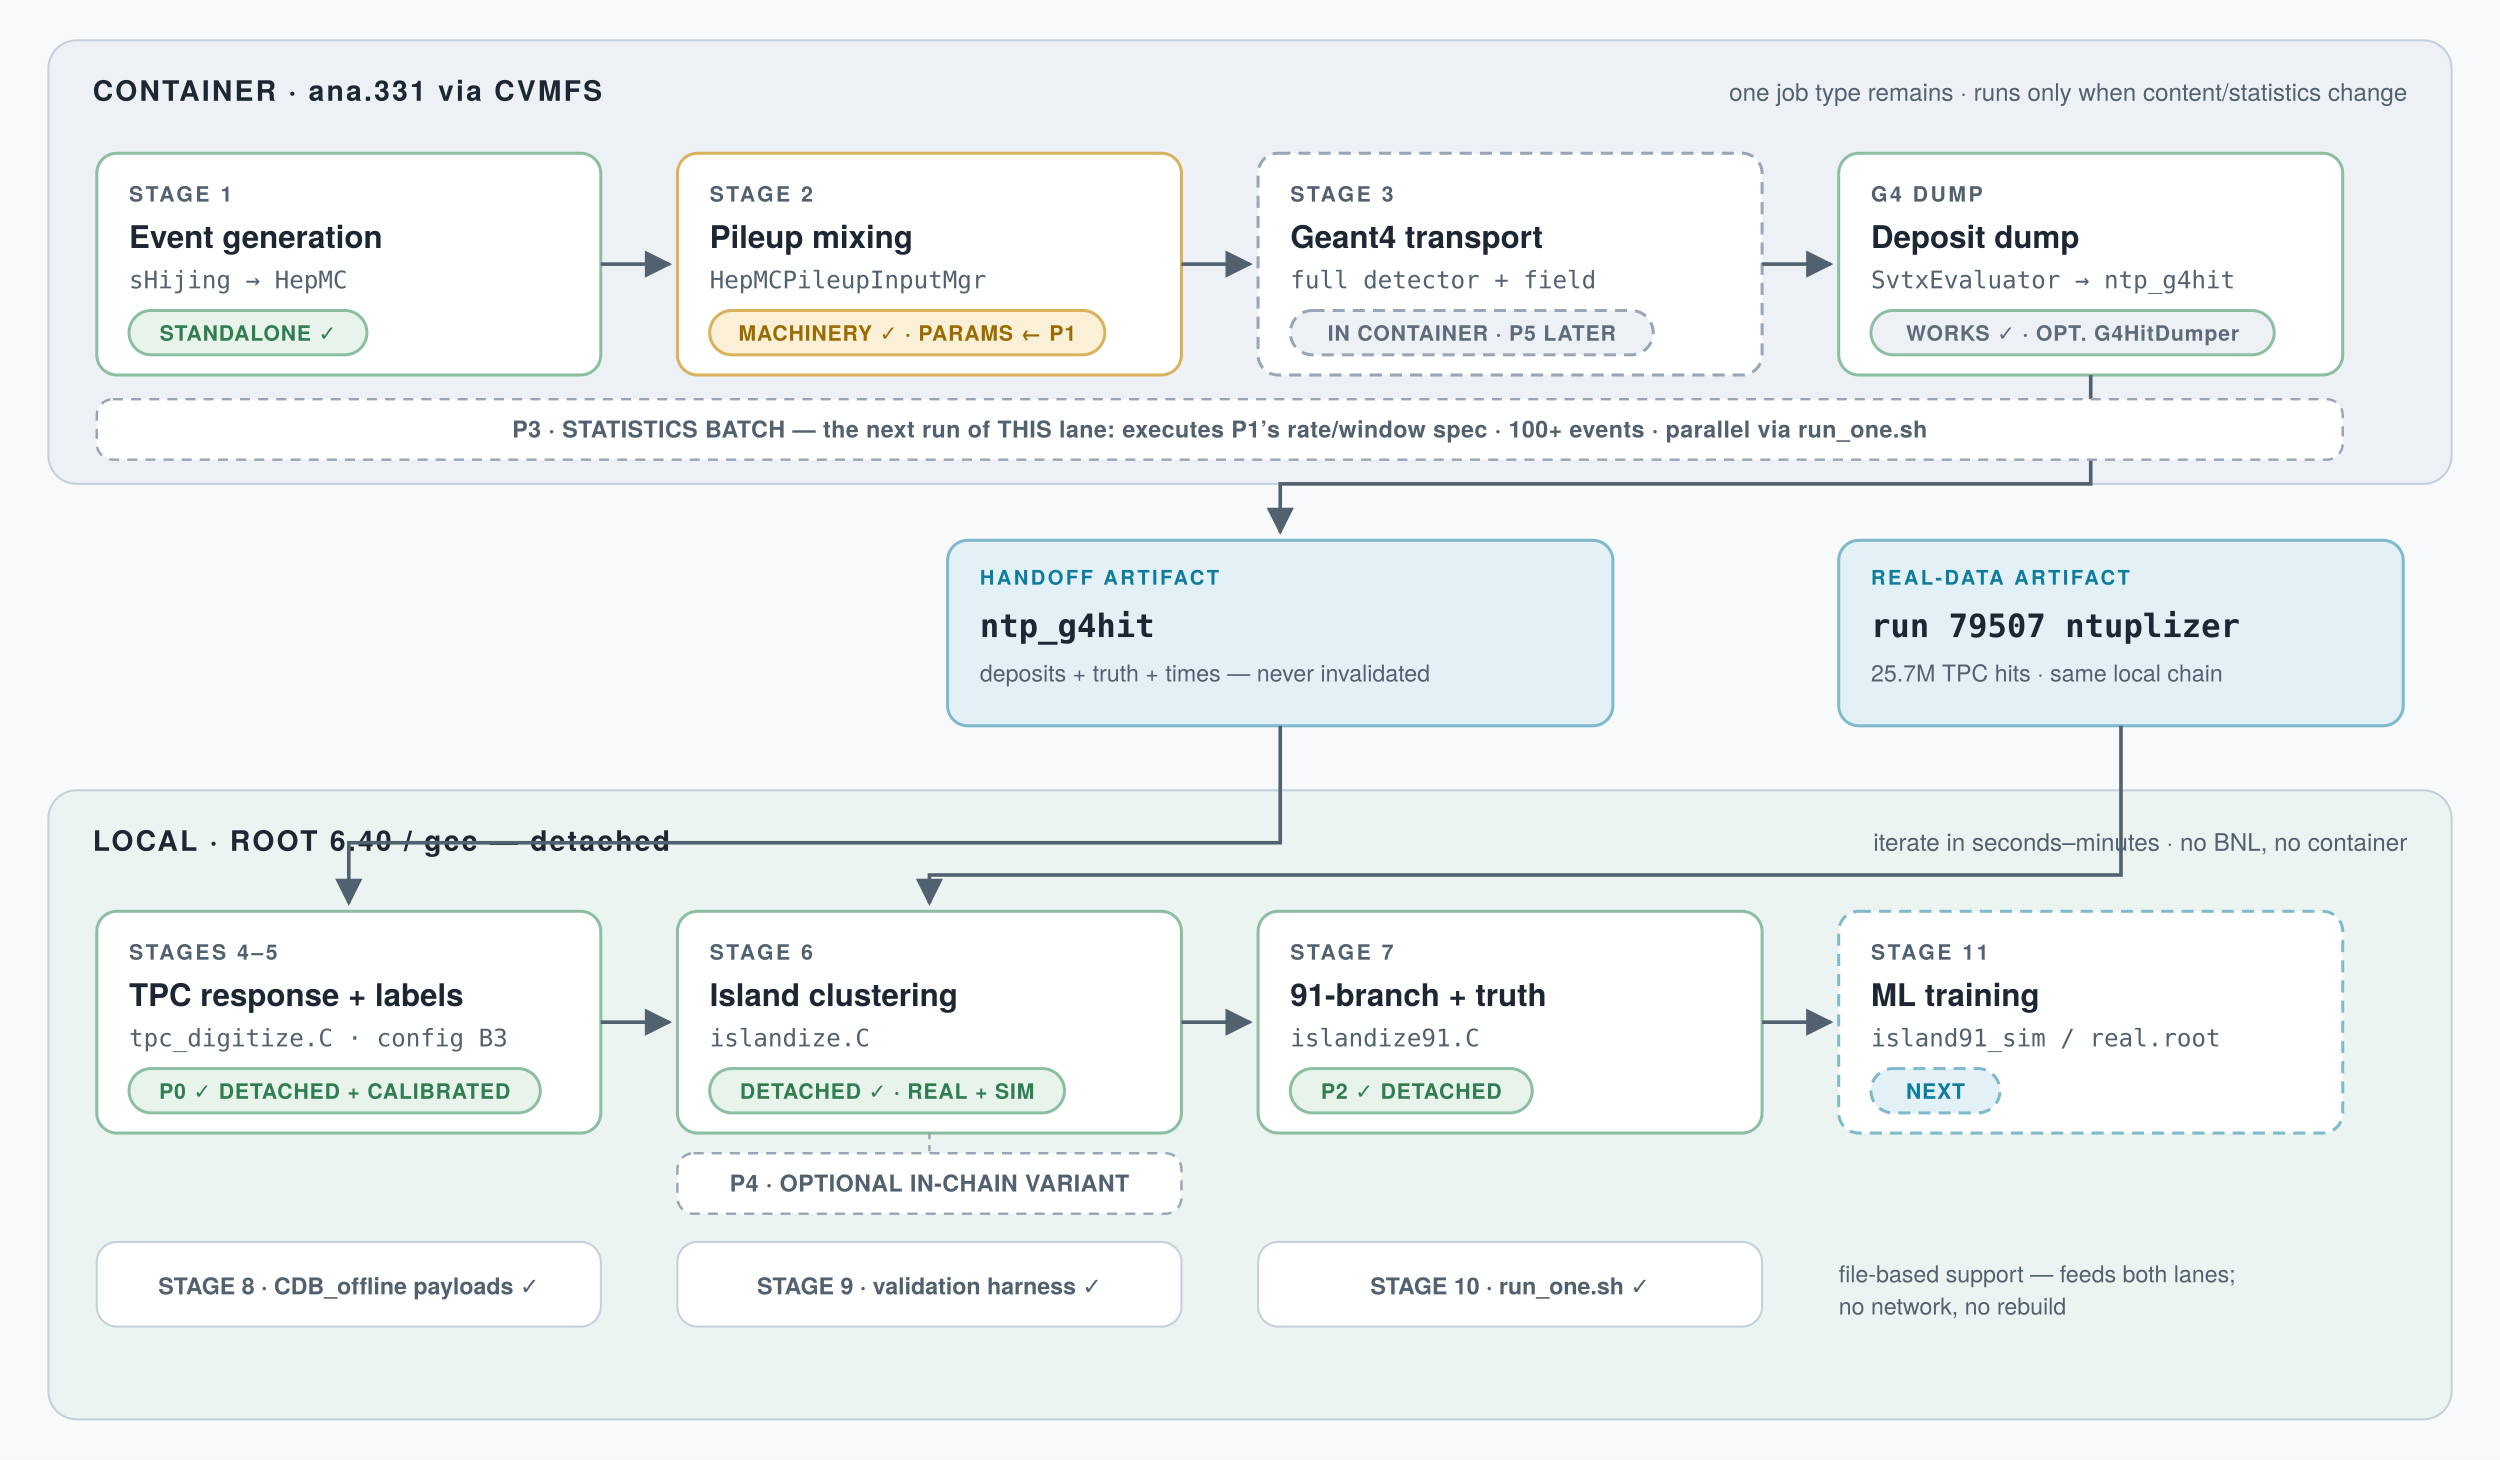
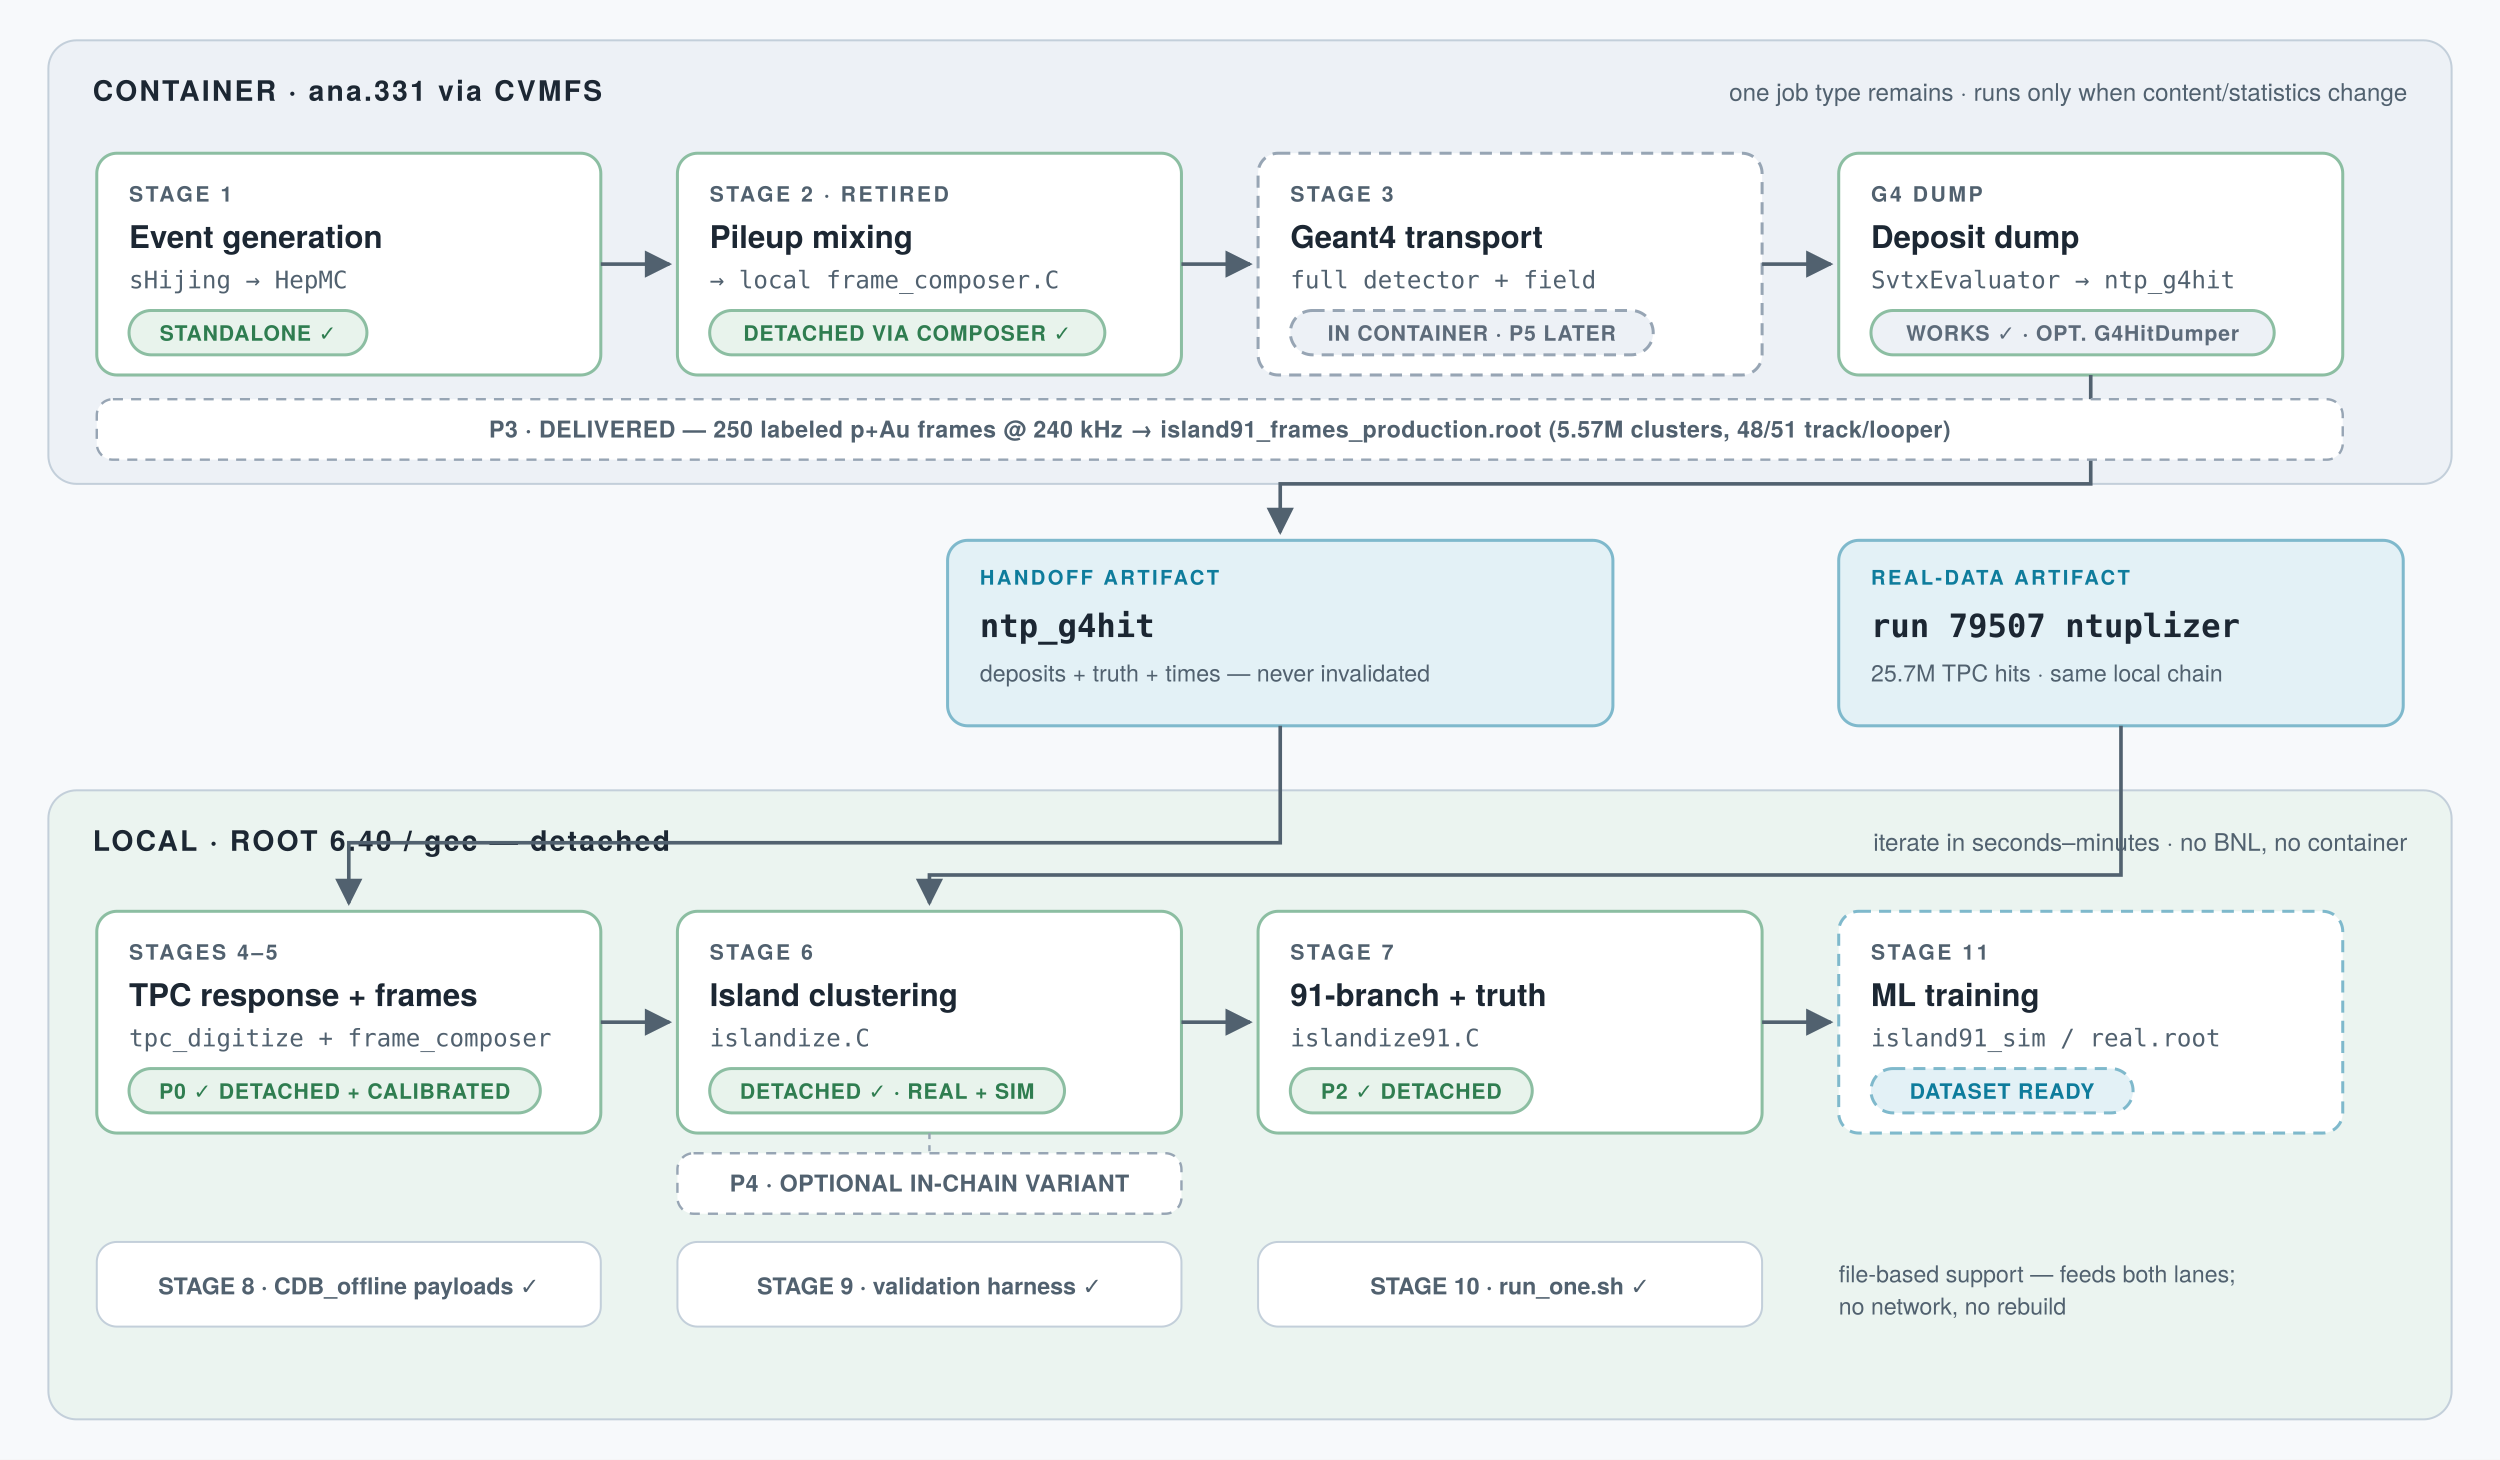
<svg xmlns="http://www.w3.org/2000/svg" viewBox="0 0 1240 724" role="img" aria-label="Pipeline detachment workflow">
  <defs>
    <marker id="ah" viewBox="0 0 10 10" refX="9" refY="5" markerWidth="7.5" markerHeight="7.5" orient="auto-start-reverse">
      <path d="M 0 0 L 10 5 L 0 10 z" class="ahead" />
    </marker>
  </defs>
  <style>
svg{width:100%;height:auto;display:block;font-family:"Avenir Next","Helvetica Neue","Segoe UI",system-ui,sans-serif}
.lane{fill:#EDF1F6;stroke:#C3CFDA;stroke-width:1}
.lane-l{fill:#EBF4F0}
.lanelabel{font-size:14px;font-weight:700;letter-spacing:.08em;fill:#1C2733}
.lanenote{font-size:12px;fill:#51616F}
.node rect{fill:#FFFFFF;stroke-width:1.5}
.node .eyebrow{font-size:10.5px;font-weight:700;letter-spacing:.12em;fill:#51616F}
.node .ntitle{font-size:15.5px;font-weight:700;fill:#1C2733}
.node .nsub{font-size:12px;fill:#51616F}
.mono{font-family:ui-monospace,"SF Mono","Cascadia Code",Consolas,monospace}
.st-done rect{stroke:#8CBEA2}
.st-amber rect{stroke:#D9B25C}
.st-future rect{stroke:#97A5B4;stroke-dasharray:6 4}
.st-next rect{stroke:#7FB9CC;stroke-dasharray:6 4}
.chip text{font-size:10.5px;font-weight:700;letter-spacing:.04em}
.ch-done rect{fill:#E8F3EC} .ch-done text{fill:#2F7D50}
.ch-amber rect{fill:#FAF0D7} .ch-amber text{fill:#9A6B00}
.ch-future rect{fill:#EDF1F6} .ch-future text{fill:#5D6B7A}
.ch-next rect{fill:#E3F1F6} .ch-next text{fill:#0E7C9C}
.art rect{fill:#E3F1F6;stroke:#7FB9CC;stroke-width:1.5}
.art .atag{font-size:10px;font-weight:700;letter-spacing:.12em;fill:#0E7C9C}
.art .atitle{font-size:16px;font-weight:700;fill:#1C2733}
.art .asub{font-size:11.5px;fill:#51616F}
.flow{fill:none;stroke:#51616F;stroke-width:1.8}
.ahead{fill:#51616F}
.rail rect{fill:#FFFFFF;stroke:#C3CFDA;stroke-width:1}
.rail text{font-size:11.5px;font-weight:600;fill:#51616F}
.rail .railnote{font-weight:400;font-size:11.5px}
.pnote rect{fill:#FFFFFF;stroke:#97A5B4;stroke-dasharray:5 4;stroke-width:1.2}
.pnote text{font-size:11.5px;font-weight:600;fill:#51616F;letter-spacing:.02em}
.plink{stroke:#97A5B4;stroke-width:1.2;stroke-dasharray:3 3;fill:none}
</style>
  <rect x="0" y="0" width="1240" height="724" fill="#F7F9FB" />
  <rect class="lane lane-c" x="24" y="20" width="1192" height="220" rx="14" />
  <text class="lanelabel" x="46" y="50">CONTAINER · ana.331 via CVMFS</text>
  <text class="lanenote" x="1194" y="50" text-anchor="end">one job type remains · runs only when content/statistics change</text>
  <rect class="lane lane-l" x="24" y="392" width="1192" height="312" rx="14" />
  <text class="lanelabel" x="46" y="422">LOCAL · ROOT 6.40 / gcc — detached</text>
  <text class="lanenote" x="1194" y="422" text-anchor="end">iterate in seconds–minutes · no BNL, no container</text>
  <g class="node st-done">
    <rect x="48" y="76" width="250" height="110" rx="10" />
    <text class="eyebrow" x="64" y="100">STAGE 1</text>
    <text class="ntitle" x="64" y="123">Event generation</text>
    <text class="nsub mono" x="64" y="143">sHijing → HepMC</text>
    <g class="chip ch-done">
      <rect x="64" y="154" width="118" height="22" rx="11" />
      <text x="123.0" y="169" text-anchor="middle">STANDALONE ✓</text>
    </g>
  </g>
-   <g class="node st-amber">
+   <g class="node st-done">
    <rect x="336" y="76" width="250" height="110" rx="10" />
-     <text class="eyebrow" x="352" y="100">STAGE 2</text>
+     <text class="eyebrow" x="352" y="100">STAGE 2 · RETIRED</text>
    <text class="ntitle" x="352" y="123">Pileup mixing</text>
-     <text class="nsub mono" x="352" y="143">HepMCPileupInputMgr</text>
-     <g class="chip ch-amber">
+     <text class="nsub mono" x="352" y="143">→ local frame_composer.C</text>
+     <g class="chip ch-done">
      <rect x="352" y="154" width="196" height="22" rx="11" />
-       <text x="450.0" y="169" text-anchor="middle">MACHINERY ✓ · PARAMS ← P1</text>
+       <text x="450.0" y="169" text-anchor="middle">DETACHED VIA COMPOSER ✓</text>
    </g>
  </g>
  <g class="node st-future">
    <rect x="624" y="76" width="250" height="110" rx="10" />
    <text class="eyebrow" x="640" y="100">STAGE 3</text>
    <text class="ntitle" x="640" y="123">Geant4 transport</text>
    <text class="nsub mono" x="640" y="143">full detector + field</text>
    <g class="chip ch-future">
      <rect x="640" y="154" width="180" height="22" rx="11" />
      <text x="730.0" y="169" text-anchor="middle">IN CONTAINER · P5 LATER</text>
    </g>
  </g>
  <g class="node st-done">
    <rect x="912" y="76" width="250" height="110" rx="10" />
    <text class="eyebrow" x="928" y="100">G4 DUMP</text>
    <text class="ntitle" x="928" y="123">Deposit dump</text>
    <text class="nsub mono" x="928" y="143">SvtxEvaluator → ntp_g4hit</text>
    <g class="chip ch-future">
      <rect x="928" y="154" width="200" height="22" rx="11" />
      <text x="1028.0" y="169" text-anchor="middle">WORKS ✓ · OPT. G4HitDumper</text>
    </g>
  </g>
  <g class="art art-acc">
    <rect x="470" y="268" width="330" height="92" rx="10" />
    <text class="atag" x="486" y="290">HANDOFF ARTIFACT</text>
    <text class="atitle mono" x="486" y="316">ntp_g4hit</text>
    <text class="asub" x="486" y="338">deposits + truth + times — never invalidated</text>
  </g>
  <g class="art art-acc">
    <rect x="912" y="268" width="280" height="92" rx="10" />
    <text class="atag" x="928" y="290">REAL-DATA ARTIFACT</text>
    <text class="atitle mono" x="928" y="316">run 79507 ntuplizer</text>
    <text class="asub" x="928" y="338">25.7M TPC hits · same local chain</text>
  </g>
  <g class="node st-done">
    <rect x="48" y="452" width="250" height="110" rx="10" />
    <text class="eyebrow" x="64" y="476">STAGES 4–5</text>
-     <text class="ntitle" x="64" y="499">TPC response + labels</text>
-     <text class="nsub mono" x="64" y="519">tpc_digitize.C · config B3</text>
+     <text class="ntitle" x="64" y="499">TPC response + frames</text>
+     <text class="nsub mono" x="64" y="519">tpc_digitize + frame_composer</text>
    <g class="chip ch-done">
      <rect x="64" y="530" width="204" height="22" rx="11" />
      <text x="166.0" y="545" text-anchor="middle">P0 ✓ DETACHED + CALIBRATED</text>
    </g>
  </g>
  <g class="node st-done">
    <rect x="336" y="452" width="250" height="110" rx="10" />
    <text class="eyebrow" x="352" y="476">STAGE 6</text>
    <text class="ntitle" x="352" y="499">Island clustering</text>
    <text class="nsub mono" x="352" y="519">islandize.C</text>
    <g class="chip ch-done">
      <rect x="352" y="530" width="176" height="22" rx="11" />
      <text x="440.0" y="545" text-anchor="middle">DETACHED ✓ · REAL + SIM</text>
    </g>
  </g>
  <g class="node st-done">
    <rect x="624" y="452" width="250" height="110" rx="10" />
    <text class="eyebrow" x="640" y="476">STAGE 7</text>
    <text class="ntitle" x="640" y="499">91-branch + truth</text>
    <text class="nsub mono" x="640" y="519">islandize91.C</text>
    <g class="chip ch-done">
      <rect x="640" y="530" width="120" height="22" rx="11" />
      <text x="700.0" y="545" text-anchor="middle">P2 ✓ DETACHED</text>
    </g>
  </g>
  <g class="node st-next">
    <rect x="912" y="452" width="250" height="110" rx="10" />
    <text class="eyebrow" x="928" y="476">STAGE 11</text>
    <text class="ntitle" x="928" y="499">ML training</text>
    <text class="nsub mono" x="928" y="519">island91_sim / real.root</text>
    <g class="chip ch-next">
-       <rect x="928" y="530" width="64" height="22" rx="11" />
-       <text x="960.0" y="545" text-anchor="middle">NEXT</text>
+       <rect x="928" y="530" width="130" height="22" rx="11" />
+       <text x="993.0" y="545" text-anchor="middle">DATASET READY</text>
    </g>
  </g>
  <g class="rail">
    <rect x="48" y="616" width="250" height="42" rx="10" />
    <text x="173" y="642" text-anchor="middle">STAGE 8 · CDB_offline payloads ✓</text>
    <rect x="336" y="616" width="250" height="42" rx="10" />
    <text x="461" y="642" text-anchor="middle">STAGE 9 · validation harness ✓</text>
    <rect x="624" y="616" width="250" height="42" rx="10" />
    <text x="749" y="642" text-anchor="middle">STAGE 10 · run_one.sh ✓</text>
    <text class="railnote" x="912" y="636">file-based support — feeds both lanes;</text>
    <text class="railnote" x="912" y="652">no network, no rebuild</text>
  </g>
  <path class="flow" d="M 298,131 L 332,131" marker-end="url(#ah)" />
  <path class="flow" d="M 586,131 L 620,131" marker-end="url(#ah)" />
  <path class="flow" d="M 874,131 L 908,131" marker-end="url(#ah)" />
  <path class="flow" d="M 1037,186 L 1037,240 L 635,240 L 635,264" marker-end="url(#ah)" />
  <path class="flow" d="M 635,360 L 635,418 L 173,418 L 173,448" marker-end="url(#ah)" />
  <path class="flow" d="M 1052,360 L 1052,434 L 461,434 L 461,448" marker-end="url(#ah)" />
  <path class="flow" d="M 298,507 L 332,507" marker-end="url(#ah)" />
  <path class="flow" d="M 586,507 L 620,507" marker-end="url(#ah)" />
  <path class="flow" d="M 874,507 L 908,507" marker-end="url(#ah)" />
  <g class="pnote">
    <rect x="48" y="198" width="1114" height="30" rx="8" />
-     <text x="605" y="217" text-anchor="middle">P3 · STATISTICS BATCH — the next run of THIS lane: executes P1’s rate/window spec · 100+ events · parallel via run_one.sh</text>
+     <text x="605" y="217" text-anchor="middle">P3 · DELIVERED — 250 labeled p+Au frames @ 240 kHz → island91_frames_production.root (5.57M clusters, 48/51 track/looper)</text>
  </g>
  <line class="plink" x1="461" y1="562" x2="461" y2="572" />
  <g class="pnote">
    <rect x="336" y="572" width="250" height="30" rx="8" />
    <text x="461" y="591" text-anchor="middle">P4 · OPTIONAL IN-CHAIN VARIANT</text>
  </g>
</svg>
